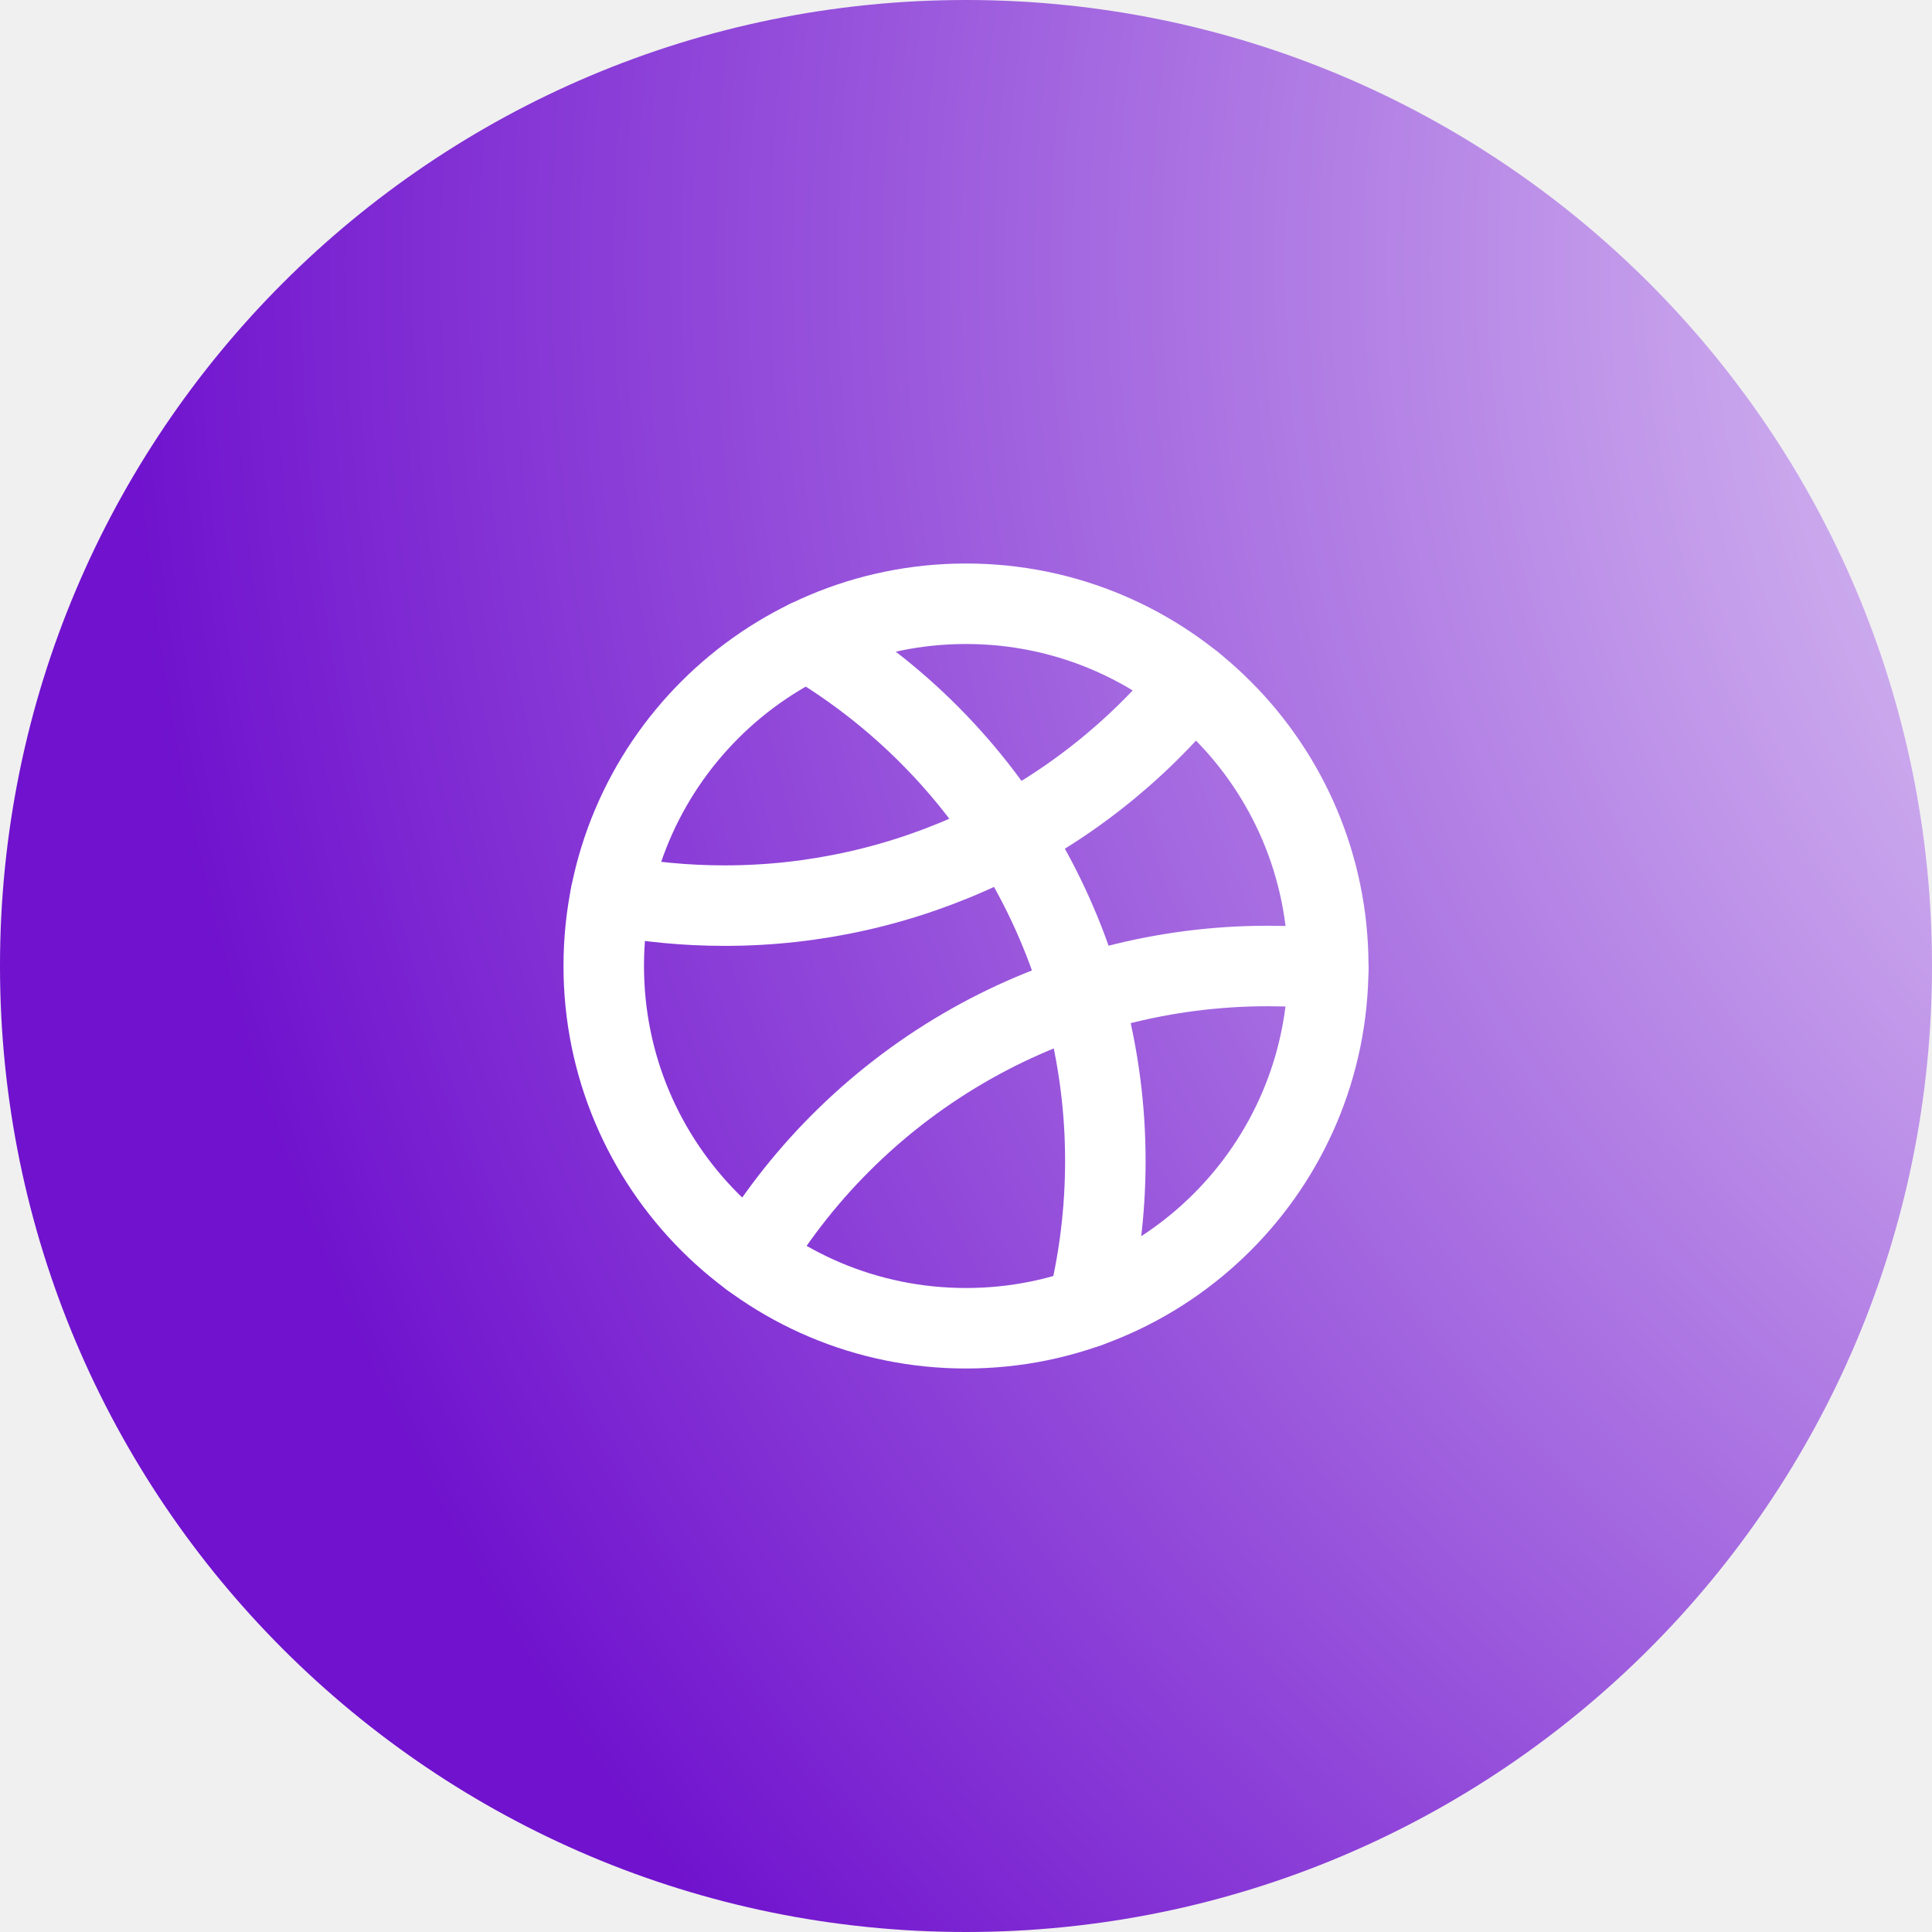
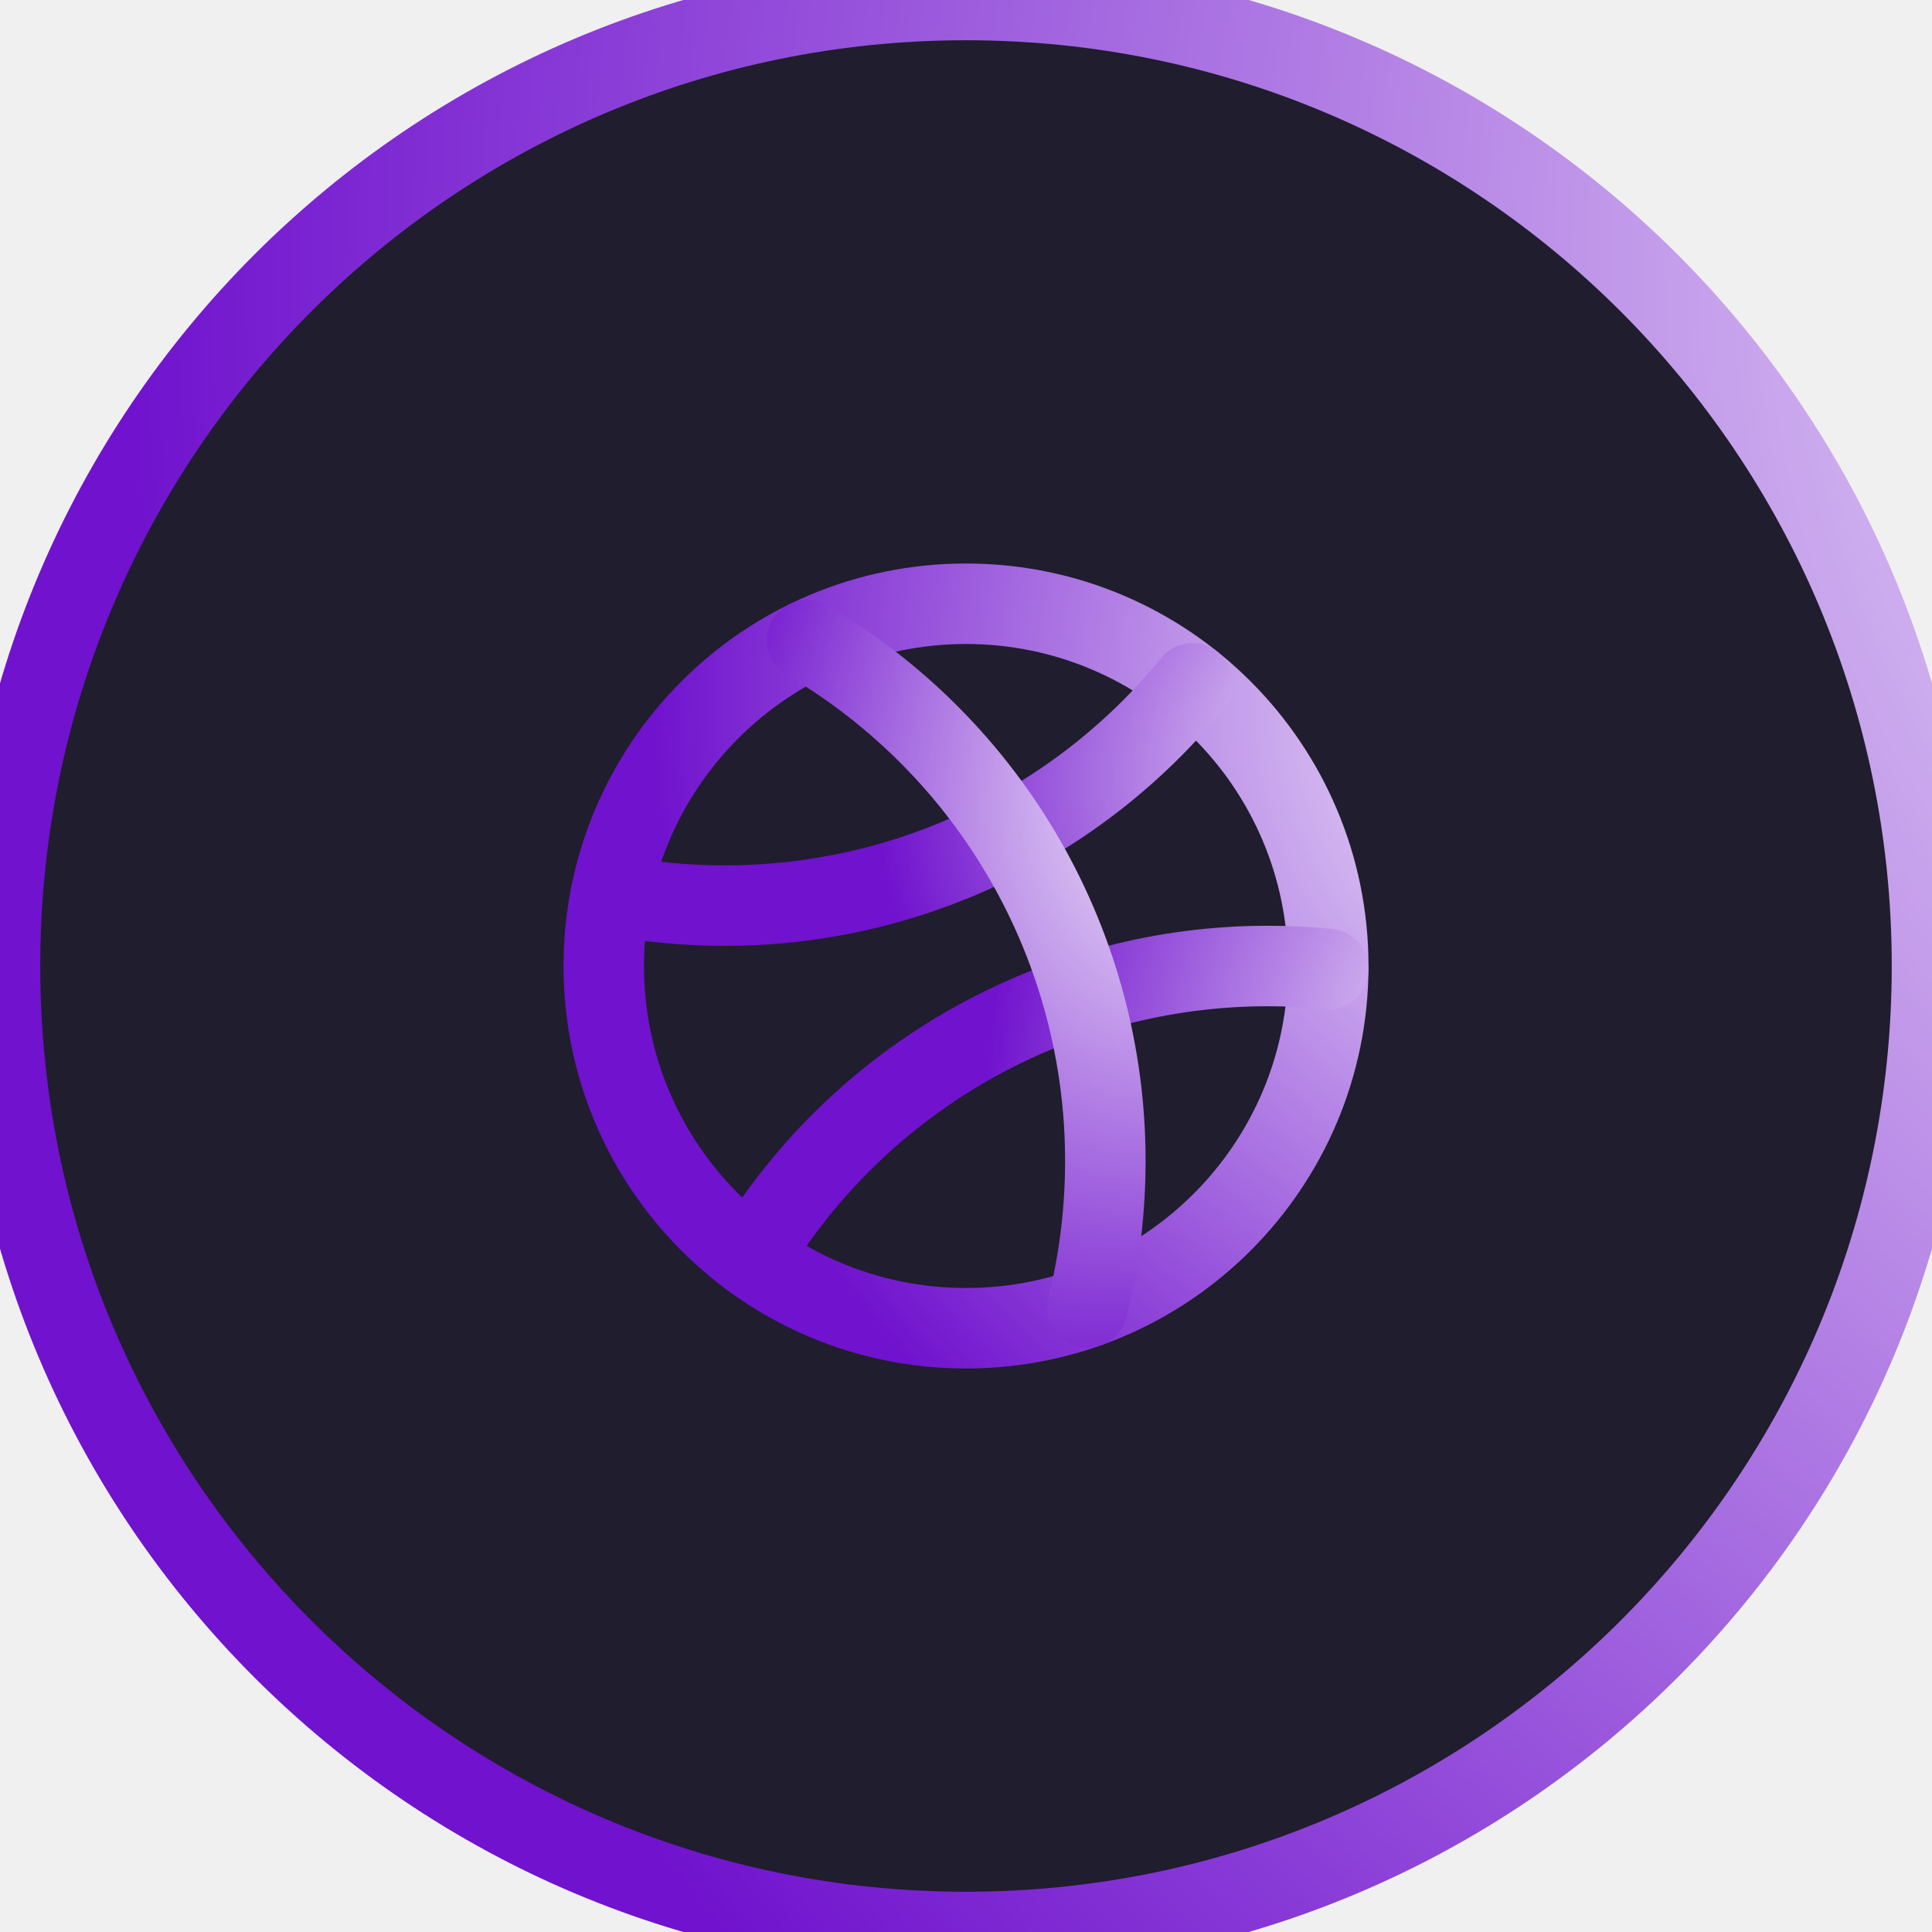
<svg xmlns="http://www.w3.org/2000/svg" width="48" height="48" viewBox="0 0 48 48" fill="none">
-   <path d="M0 24C0 10.745 10.745 0 24 0V0C37.255 0 48 10.745 48 24V24C48 37.255 37.255 48 24 48V48C10.745 48 0 37.255 0 24V24Z" fill="url(#paint0_radial_46_5055)" />
-   <path d="M24 33C28.971 33 33 28.971 33 24C33 19.029 28.971 15 24 15C19.029 15 15 19.029 15 24C15 28.971 19.029 33 24 33Z" stroke="white" stroke-width="2" stroke-linecap="round" stroke-linejoin="round" />
-   <path d="M18.658 31.244C19.993 29.033 21.877 27.204 24.127 25.934C26.377 24.665 28.917 23.999 31.5 24C32.006 24 32.506 24.025 32.999 24.074" stroke="white" stroke-width="2" stroke-linecap="round" stroke-linejoin="round" />
-   <path d="M29.628 16.977C28.222 18.704 26.449 20.096 24.438 21.052C22.427 22.007 20.227 22.502 18 22.5C17.052 22.5 16.106 22.411 15.174 22.234" stroke="white" stroke-width="2" stroke-linecap="round" stroke-linejoin="round" />
-   <path d="M20.056 15.908C22.311 17.232 24.182 19.122 25.481 21.392C26.78 23.661 27.463 26.231 27.462 28.846C27.462 30.072 27.313 31.293 27.018 32.482" stroke="white" stroke-width="2" stroke-linecap="round" stroke-linejoin="round" />
+   <path d="M0 24C0 10.745 10.745 0 24 0V0C37.255 0 48 10.745 48 24V24C48 37.255 37.255 48 24 48V48C10.745 48 0 37.255 0 24V24Z" fill="#201D2E" />
+   <path d="M24 33C28.971 33 33 28.971 33 24C33 19.029 28.971 15 24 15C19.029 15 15 19.029 15 24C15 28.971 19.029 33 24 33Z" stroke="url(#paint0_radial_46_5055)" stroke-width="2" stroke-linecap="round" stroke-linejoin="round" />
+   <path d="M18.658 31.244C19.993 29.033 21.877 27.204 24.127 25.934C26.377 24.665 28.917 23.999 31.5 24C32.006 24 32.506 24.025 32.999 24.074" stroke="url(#paint1_radial_46_5055)" stroke-width="2" stroke-linecap="round" stroke-linejoin="round" />
+   <path d="M29.628 16.977C28.222 18.704 26.449 20.096 24.438 21.052C22.427 22.007 20.227 22.502 18 22.5C17.052 22.5 16.106 22.411 15.174 22.234" stroke="url(#paint2_radial_46_5055)" stroke-width="2" stroke-linecap="round" stroke-linejoin="round" />
+   <path d="M20.056 15.908C22.311 17.232 24.182 19.122 25.481 21.392C26.78 23.661 27.463 26.231 27.462 28.846C27.462 30.072 27.313 31.293 27.018 32.482" stroke="url(#paint3_radial_46_5055)" stroke-width="2" stroke-linecap="round" stroke-linejoin="round" />
+   <path d="M24 47C11.297 47 1 36.703 1 24H-1C-1 37.807 10.193 49 24 49V47ZM47 24C47 36.703 36.703 47 24 47V49C37.807 49 49 37.807 49 24H47ZM24 1C36.703 1 47 11.297 47 24H49C49 10.193 37.807 -1 24 -1V1ZM24 -1C10.193 -1 -1 10.193 -1 24H1C1 11.297 11.297 1 24 1V-1Z" fill="url(#paint4_radial_46_5055)" />
  <defs>
-     <radialGradient id="paint0_radial_46_5055" cx="0" cy="0" r="1" gradientUnits="userSpaceOnUse" gradientTransform="translate(68.4 6.6) rotate(132.769) scale(65.3862)">
+     <radialGradient id="paint0_radial_46_5055" cx="0" cy="0" r="1" gradientUnits="userSpaceOnUse" gradientTransform="translate(40.65 17.475) rotate(132.769) scale(24.5198)">
+       <stop stop-color="white" />
+       <stop offset="1" stop-color="#7012CE" />
+     </radialGradient>
+     <radialGradient id="paint1_radial_46_5055" cx="0" cy="0" r="1" gradientUnits="userSpaceOnUse" gradientTransform="translate(39.0945 24.9961) rotate(151.361) scale(15.1147 12.7548)">
+       <stop stop-color="white" />
+       <stop offset="1" stop-color="#7012CE" />
+     </radialGradient>
+     <radialGradient id="paint2_radial_46_5055" cx="0" cy="0" r="1" gradientUnits="userSpaceOnUse" gradientTransform="translate(35.7706 17.7364) rotate(157.556) scale(14.4655 10.2396)">
+       <stop stop-color="white" />
+       <stop offset="1" stop-color="#7012CE" />
+     </radialGradient>
+     <radialGradient id="paint3_radial_46_5055" cx="0" cy="0" r="1" gradientUnits="userSpaceOnUse" gradientTransform="translate(30.6088 18.1871) rotate(112.456) scale(17.9334 12.6999)">
+       <stop stop-color="white" />
+       <stop offset="1" stop-color="#7012CE" />
+     </radialGradient>
+     <radialGradient id="paint4_radial_46_5055" cx="0" cy="0" r="1" gradientUnits="userSpaceOnUse" gradientTransform="translate(68.4 6.6) rotate(132.769) scale(65.3862)">
      <stop stop-color="white" />
      <stop offset="1" stop-color="#7012CE" />
    </radialGradient>
  </defs>
</svg>
